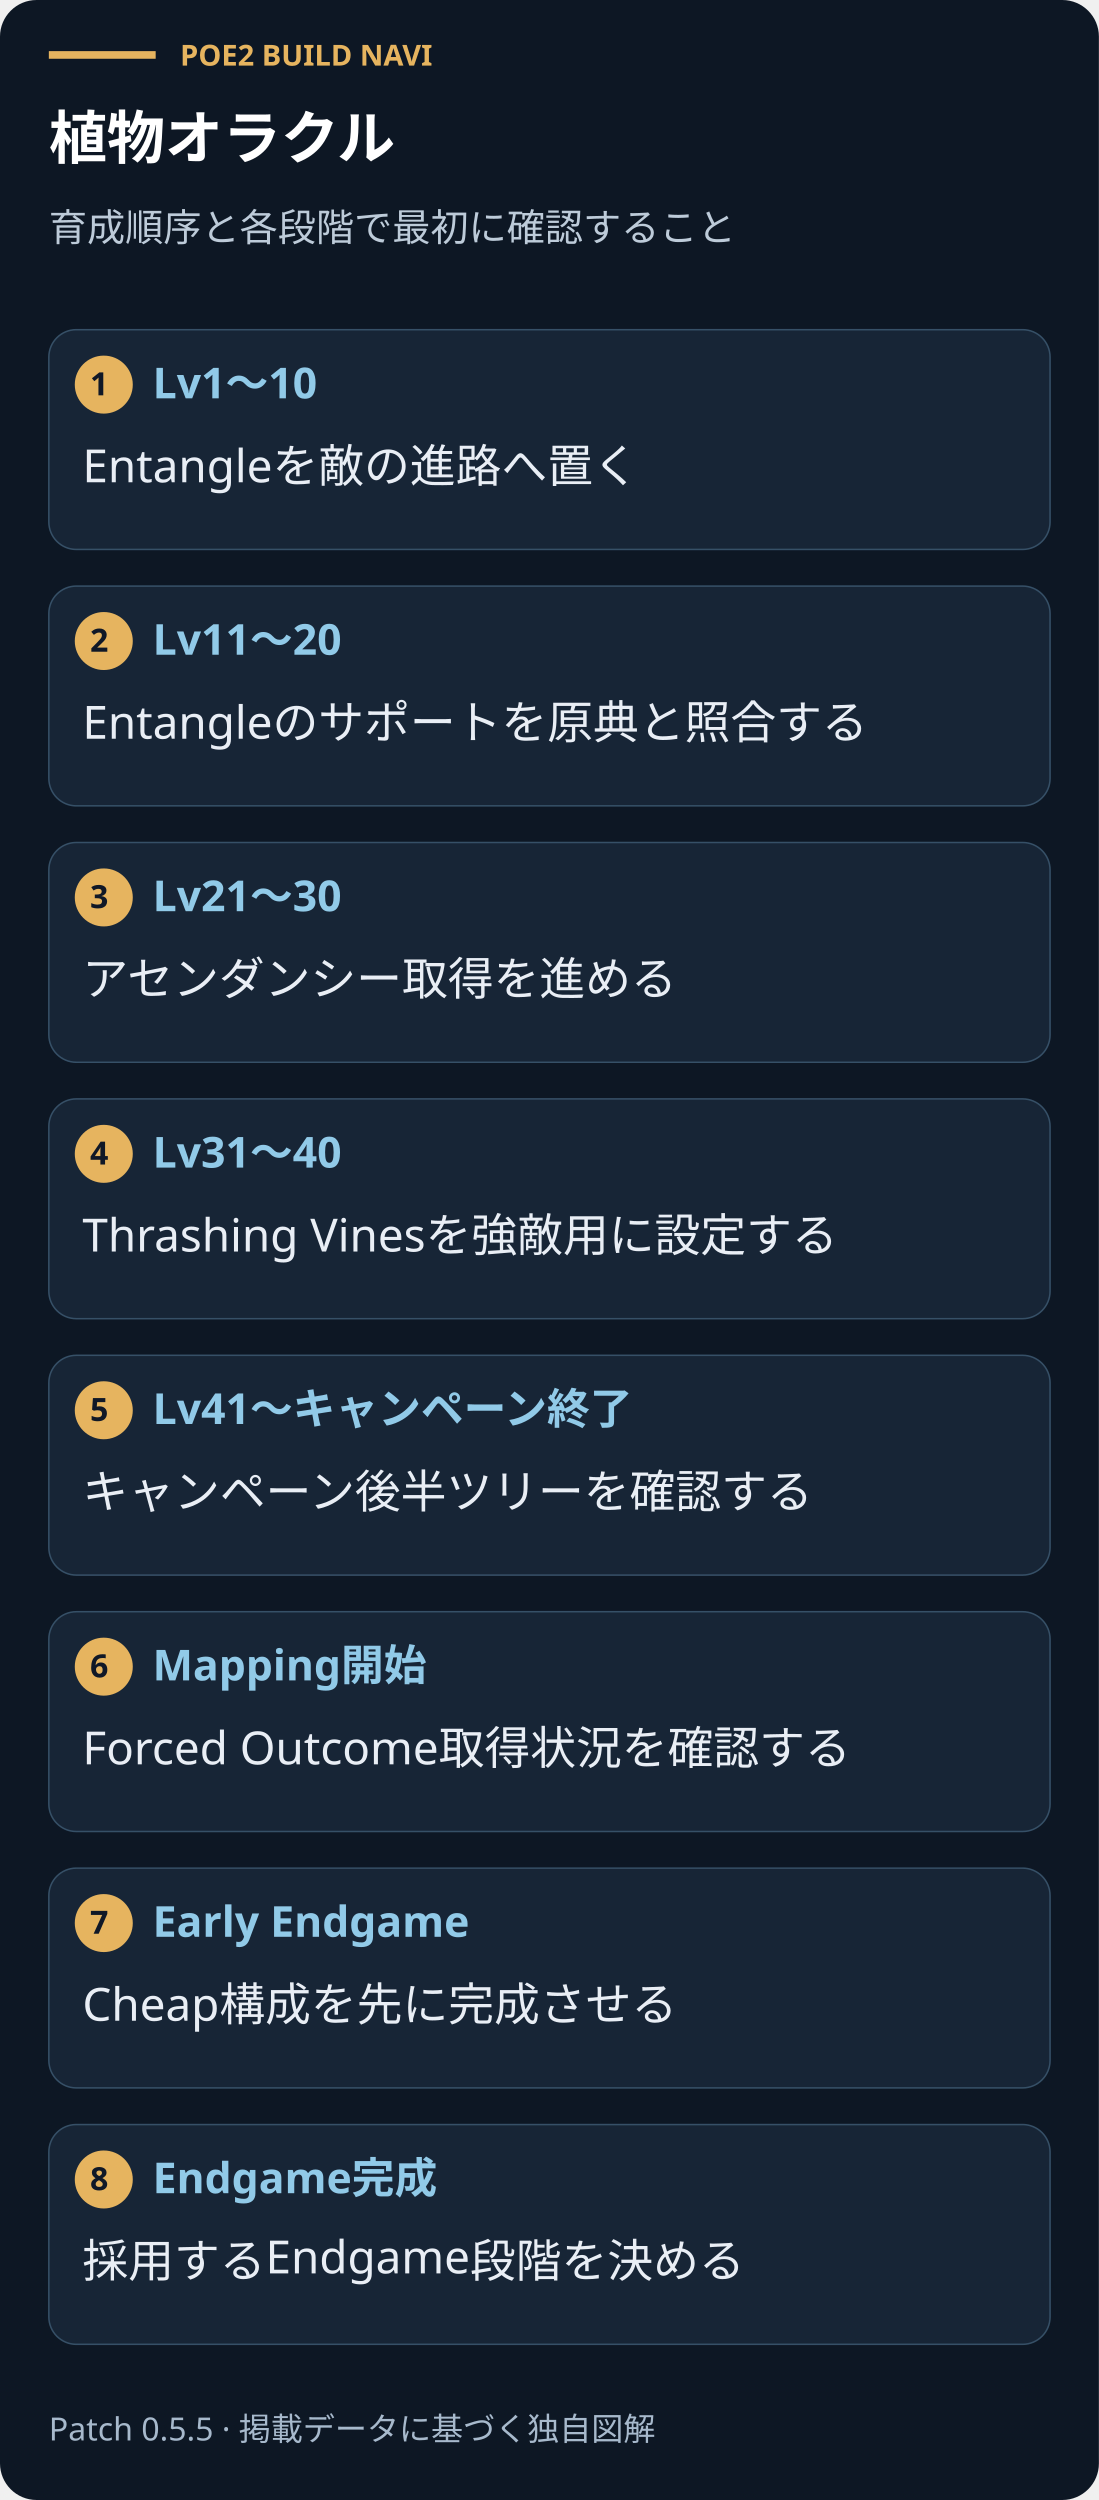
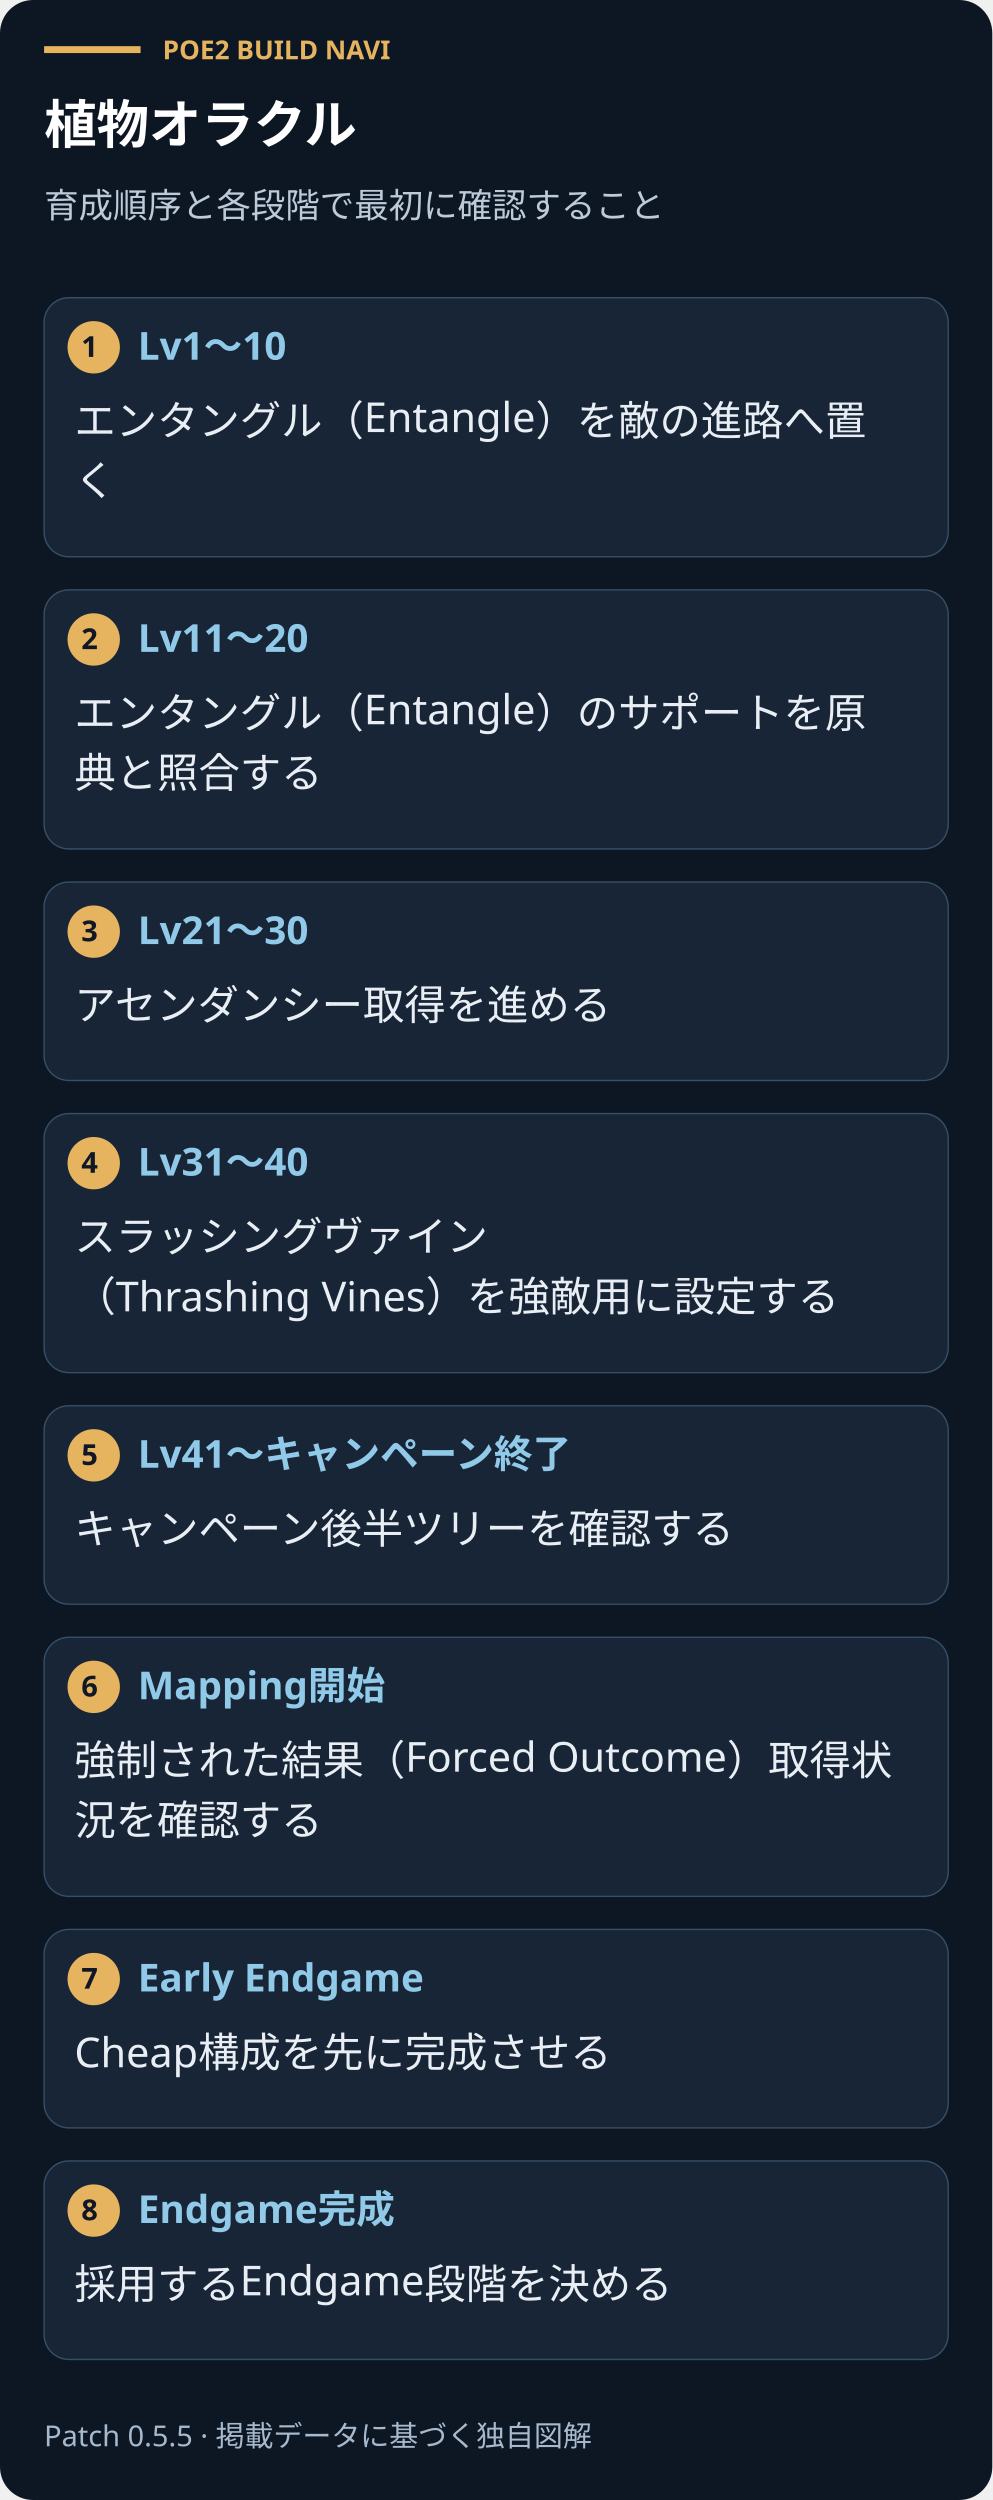
- <svg xmlns="http://www.w3.org/2000/svg" width="720" height="1638" viewBox="0 0 720 1638" role="img" aria-labelledby="title desc">
+ <svg xmlns="http://www.w3.org/2000/svg" width="720" height="1814" viewBox="0 0 720 1814" role="img" aria-labelledby="title desc">
  <g font-family="sans-serif">
-     <rect width="720" height="1638" rx="24" fill="#0d1724" />
+     <rect width="720" height="1814" rx="24" fill="#0d1724" />
    <path d="M32 36h70" stroke="#e6b45f" stroke-width="5" />
    <text x="118" y="43" fill="#e6b45f" font-size="19" font-weight="700">
      <tspan x="118" dy="0">POE2 BUILD NAVI</tspan>
    </text>
    <text x="32" y="104" fill="#ffffff" font-size="38" font-weight="700">
      <tspan x="32" dy="0">植物オラクル</tspan>
    </text>
    <text x="32" y="158" fill="#bdcbd9" font-size="25" font-weight="400">
      <tspan x="32" dy="0">育成順序と各段階で最初に確認すること</tspan>
    </text>
-     <rect x="32" y="216" width="656" height="144" rx="18" fill="#172536" stroke="#365067" />
+     <rect x="32" y="216" width="656" height="188" rx="18" fill="#172536" stroke="#365067" />
    <circle cx="68" cy="252" r="19" fill="#e6b45f" />
    <text x="59" y="259" fill="#101827" font-size="21" font-weight="700">
      <tspan x="59" dy="0">1</tspan>
    </text>
    <text x="100" y="261" fill="#91cae8" font-size="28" font-weight="700">
      <tspan x="100" dy="0">Lv1〜10</tspan>
    </text>
    <text x="54" y="316" fill="#e9eef5" font-size="30" font-weight="400">
-       <tspan x="54" dy="0">Entangleを敵の進路へ置く</tspan>
+       <tspan x="54" dy="0">エンタングル（Entangle）を敵の進路へ置</tspan>
+       <tspan x="54" dy="43.5">く</tspan>
    </text>
-     <rect x="32" y="384" width="656" height="144" rx="18" fill="#172536" stroke="#365067" />
-     <circle cx="68" cy="420" r="19" fill="#e6b45f" />
-     <text x="59" y="427" fill="#101827" font-size="21" font-weight="700">
+     <rect x="32" y="428" width="656" height="188" rx="18" fill="#172536" stroke="#365067" />
+     <circle cx="68" cy="464" r="19" fill="#e6b45f" />
+     <text x="59" y="471" fill="#101827" font-size="21" font-weight="700">
      <tspan x="59" dy="0">2</tspan>
    </text>
-     <text x="100" y="429" fill="#91cae8" font-size="28" font-weight="700">
+     <text x="100" y="473" fill="#91cae8" font-size="28" font-weight="700">
      <tspan x="100" dy="0">Lv11〜20</tspan>
    </text>
-     <text x="54" y="484" fill="#e9eef5" font-size="30" font-weight="400">
-       <tspan x="54" dy="0">Entangleのサポートを原典と照合する</tspan>
+     <text x="54" y="528" fill="#e9eef5" font-size="30" font-weight="400">
+       <tspan x="54" dy="0">エンタングル（Entangle）のサポートを原</tspan>
+       <tspan x="54" dy="43.5">典と照合する</tspan>
    </text>
-     <rect x="32" y="552" width="656" height="144" rx="18" fill="#172536" stroke="#365067" />
-     <circle cx="68" cy="588" r="19" fill="#e6b45f" />
-     <text x="59" y="595" fill="#101827" font-size="21" font-weight="700">
+     <rect x="32" y="640" width="656" height="144" rx="18" fill="#172536" stroke="#365067" />
+     <circle cx="68" cy="676" r="19" fill="#e6b45f" />
+     <text x="59" y="683" fill="#101827" font-size="21" font-weight="700">
      <tspan x="59" dy="0">3</tspan>
    </text>
-     <text x="100" y="597" fill="#91cae8" font-size="28" font-weight="700">
+     <text x="100" y="685" fill="#91cae8" font-size="28" font-weight="700">
      <tspan x="100" dy="0">Lv21〜30</tspan>
    </text>
-     <text x="54" y="652" fill="#e9eef5" font-size="30" font-weight="400">
+     <text x="54" y="740" fill="#e9eef5" font-size="30" font-weight="400">
      <tspan x="54" dy="0">アセンダンシー取得を進める</tspan>
    </text>
-     <rect x="32" y="720" width="656" height="144" rx="18" fill="#172536" stroke="#365067" />
-     <circle cx="68" cy="756" r="19" fill="#e6b45f" />
-     <text x="59" y="763" fill="#101827" font-size="21" font-weight="700">
+     <rect x="32" y="808" width="656" height="188" rx="18" fill="#172536" stroke="#365067" />
+     <circle cx="68" cy="844" r="19" fill="#e6b45f" />
+     <text x="59" y="851" fill="#101827" font-size="21" font-weight="700">
      <tspan x="59" dy="0">4</tspan>
    </text>
-     <text x="100" y="765" fill="#91cae8" font-size="28" font-weight="700">
+     <text x="100" y="853" fill="#91cae8" font-size="28" font-weight="700">
      <tspan x="100" dy="0">Lv31〜40</tspan>
    </text>
-     <text x="54" y="820" fill="#e9eef5" font-size="30" font-weight="400">
-       <tspan x="54" dy="0">Thrashing Vinesを強敵用に設定する</tspan>
+     <text x="54" y="908" fill="#e9eef5" font-size="30" font-weight="400">
+       <tspan x="54" dy="0">スラッシングヴァイン</tspan>
+       <tspan x="54" dy="43.5">（Thrashing Vines）を強敵用に設定する</tspan>
    </text>
-     <rect x="32" y="888" width="656" height="144" rx="18" fill="#172536" stroke="#365067" />
-     <circle cx="68" cy="924" r="19" fill="#e6b45f" />
-     <text x="59" y="931" fill="#101827" font-size="21" font-weight="700">
+     <rect x="32" y="1020" width="656" height="144" rx="18" fill="#172536" stroke="#365067" />
+     <circle cx="68" cy="1056" r="19" fill="#e6b45f" />
+     <text x="59" y="1063" fill="#101827" font-size="21" font-weight="700">
      <tspan x="59" dy="0">5</tspan>
    </text>
-     <text x="100" y="933" fill="#91cae8" font-size="28" font-weight="700">
+     <text x="100" y="1065" fill="#91cae8" font-size="28" font-weight="700">
      <tspan x="100" dy="0">Lv41〜キャンペーン終了</tspan>
    </text>
-     <text x="54" y="988" fill="#e9eef5" font-size="30" font-weight="400">
+     <text x="54" y="1120" fill="#e9eef5" font-size="30" font-weight="400">
      <tspan x="54" dy="0">キャンペーン後半ツリーを確認する</tspan>
    </text>
-     <rect x="32" y="1056" width="656" height="144" rx="18" fill="#172536" stroke="#365067" />
-     <circle cx="68" cy="1092" r="19" fill="#e6b45f" />
-     <text x="59" y="1099" fill="#101827" font-size="21" font-weight="700">
+     <rect x="32" y="1188" width="656" height="188" rx="18" fill="#172536" stroke="#365067" />
+     <circle cx="68" cy="1224" r="19" fill="#e6b45f" />
+     <text x="59" y="1231" fill="#101827" font-size="21" font-weight="700">
      <tspan x="59" dy="0">6</tspan>
    </text>
-     <text x="100" y="1101" fill="#91cae8" font-size="28" font-weight="700">
+     <text x="100" y="1233" fill="#91cae8" font-size="28" font-weight="700">
      <tspan x="100" dy="0">Mapping開始</tspan>
    </text>
-     <text x="54" y="1156" fill="#e9eef5" font-size="30" font-weight="400">
-       <tspan x="54" dy="0">Forced Outcome取得状況を確認する</tspan>
+     <text x="54" y="1288" fill="#e9eef5" font-size="30" font-weight="400">
+       <tspan x="54" dy="0">強制された結果（Forced Outcome）取得状</tspan>
+       <tspan x="54" dy="43.5">況を確認する</tspan>
    </text>
-     <rect x="32" y="1224" width="656" height="144" rx="18" fill="#172536" stroke="#365067" />
-     <circle cx="68" cy="1260" r="19" fill="#e6b45f" />
-     <text x="59" y="1267" fill="#101827" font-size="21" font-weight="700">
+     <rect x="32" y="1400" width="656" height="144" rx="18" fill="#172536" stroke="#365067" />
+     <circle cx="68" cy="1436" r="19" fill="#e6b45f" />
+     <text x="59" y="1443" fill="#101827" font-size="21" font-weight="700">
      <tspan x="59" dy="0">7</tspan>
    </text>
-     <text x="100" y="1269" fill="#91cae8" font-size="28" font-weight="700">
+     <text x="100" y="1445" fill="#91cae8" font-size="28" font-weight="700">
      <tspan x="100" dy="0">Early Endgame</tspan>
    </text>
-     <text x="54" y="1324" fill="#e9eef5" font-size="30" font-weight="400">
+     <text x="54" y="1500" fill="#e9eef5" font-size="30" font-weight="400">
      <tspan x="54" dy="0">Cheap構成を先に完成させる</tspan>
    </text>
-     <rect x="32" y="1392" width="656" height="144" rx="18" fill="#172536" stroke="#365067" />
-     <circle cx="68" cy="1428" r="19" fill="#e6b45f" />
-     <text x="59" y="1435" fill="#101827" font-size="21" font-weight="700">
+     <rect x="32" y="1568" width="656" height="144" rx="18" fill="#172536" stroke="#365067" />
+     <circle cx="68" cy="1604" r="19" fill="#e6b45f" />
+     <text x="59" y="1611" fill="#101827" font-size="21" font-weight="700">
      <tspan x="59" dy="0">8</tspan>
    </text>
-     <text x="100" y="1437" fill="#91cae8" font-size="28" font-weight="700">
+     <text x="100" y="1613" fill="#91cae8" font-size="28" font-weight="700">
      <tspan x="100" dy="0">Endgame完成</tspan>
    </text>
-     <text x="54" y="1492" fill="#e9eef5" font-size="30" font-weight="400">
+     <text x="54" y="1668" fill="#e9eef5" font-size="30" font-weight="400">
      <tspan x="54" dy="0">採用するEndgame段階を決める</tspan>
    </text>
-     <text x="32" y="1599" fill="#a7b9cc" font-size="21" font-weight="400">
+     <text x="32" y="1775" fill="#a7b9cc" font-size="21" font-weight="400">
      <tspan x="32" dy="0">Patch 0.5.5 · 掲載データに基づく独自図解</tspan>
    </text>
  </g>
</svg>
